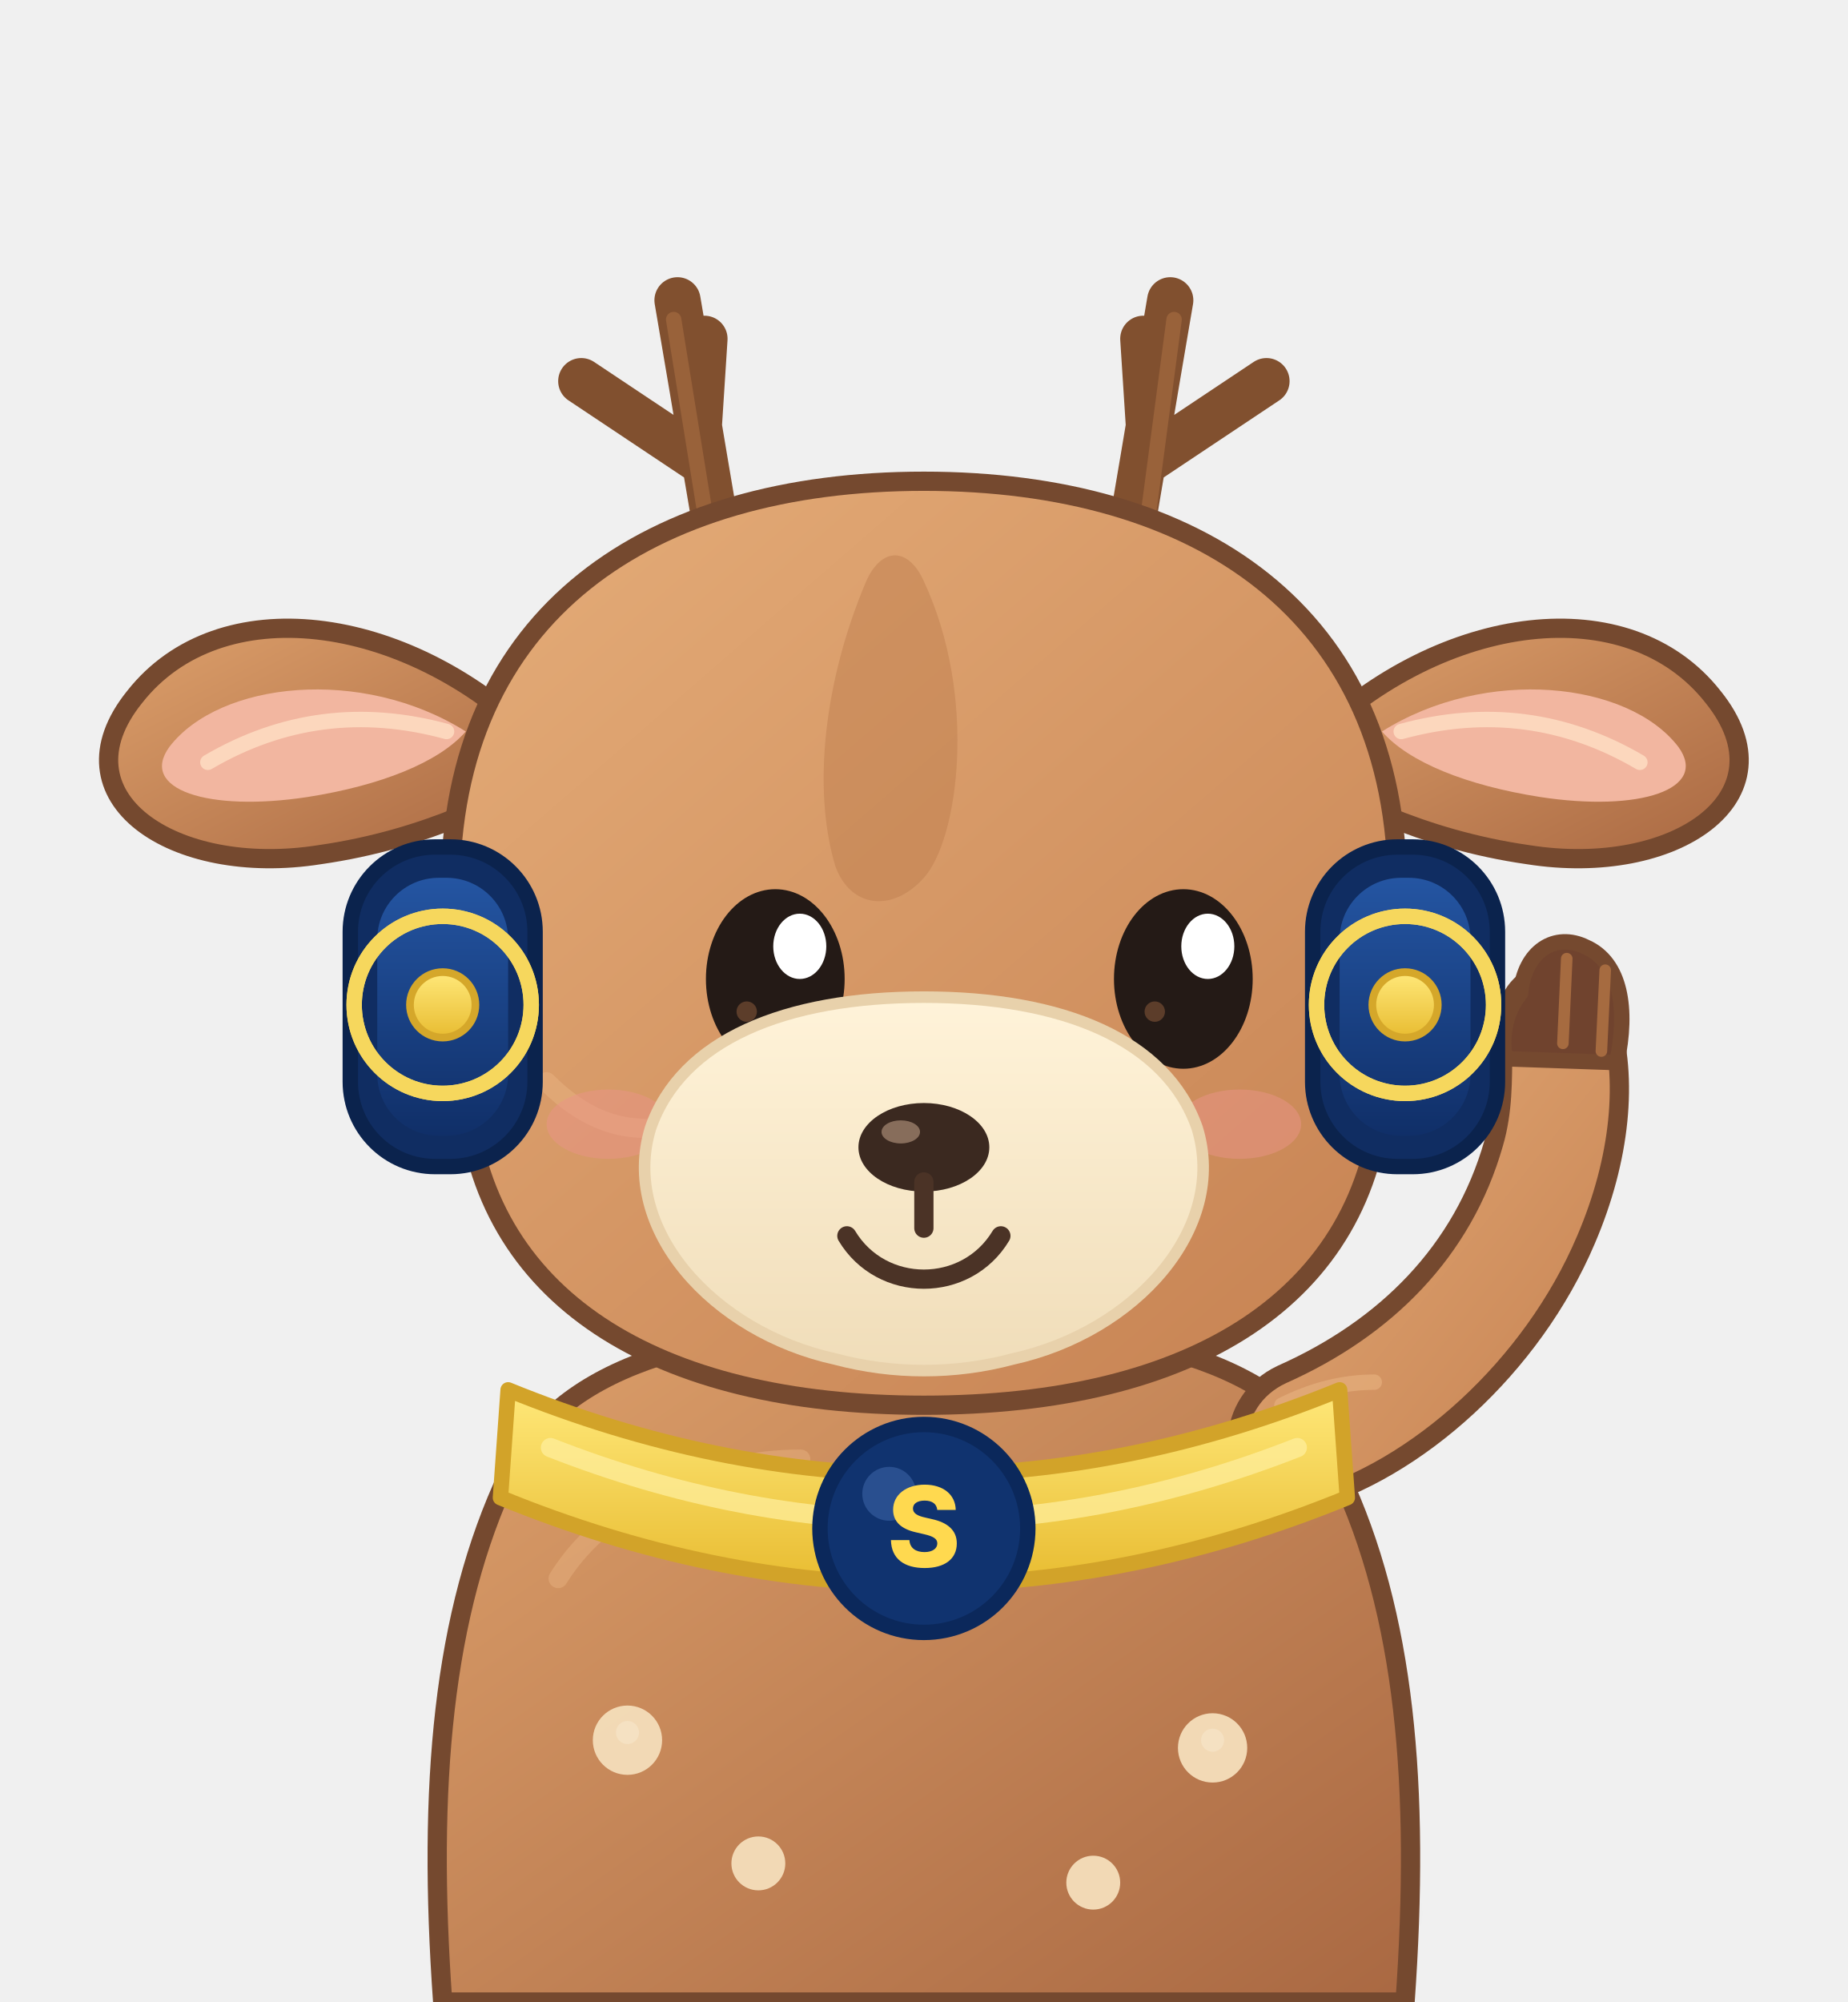
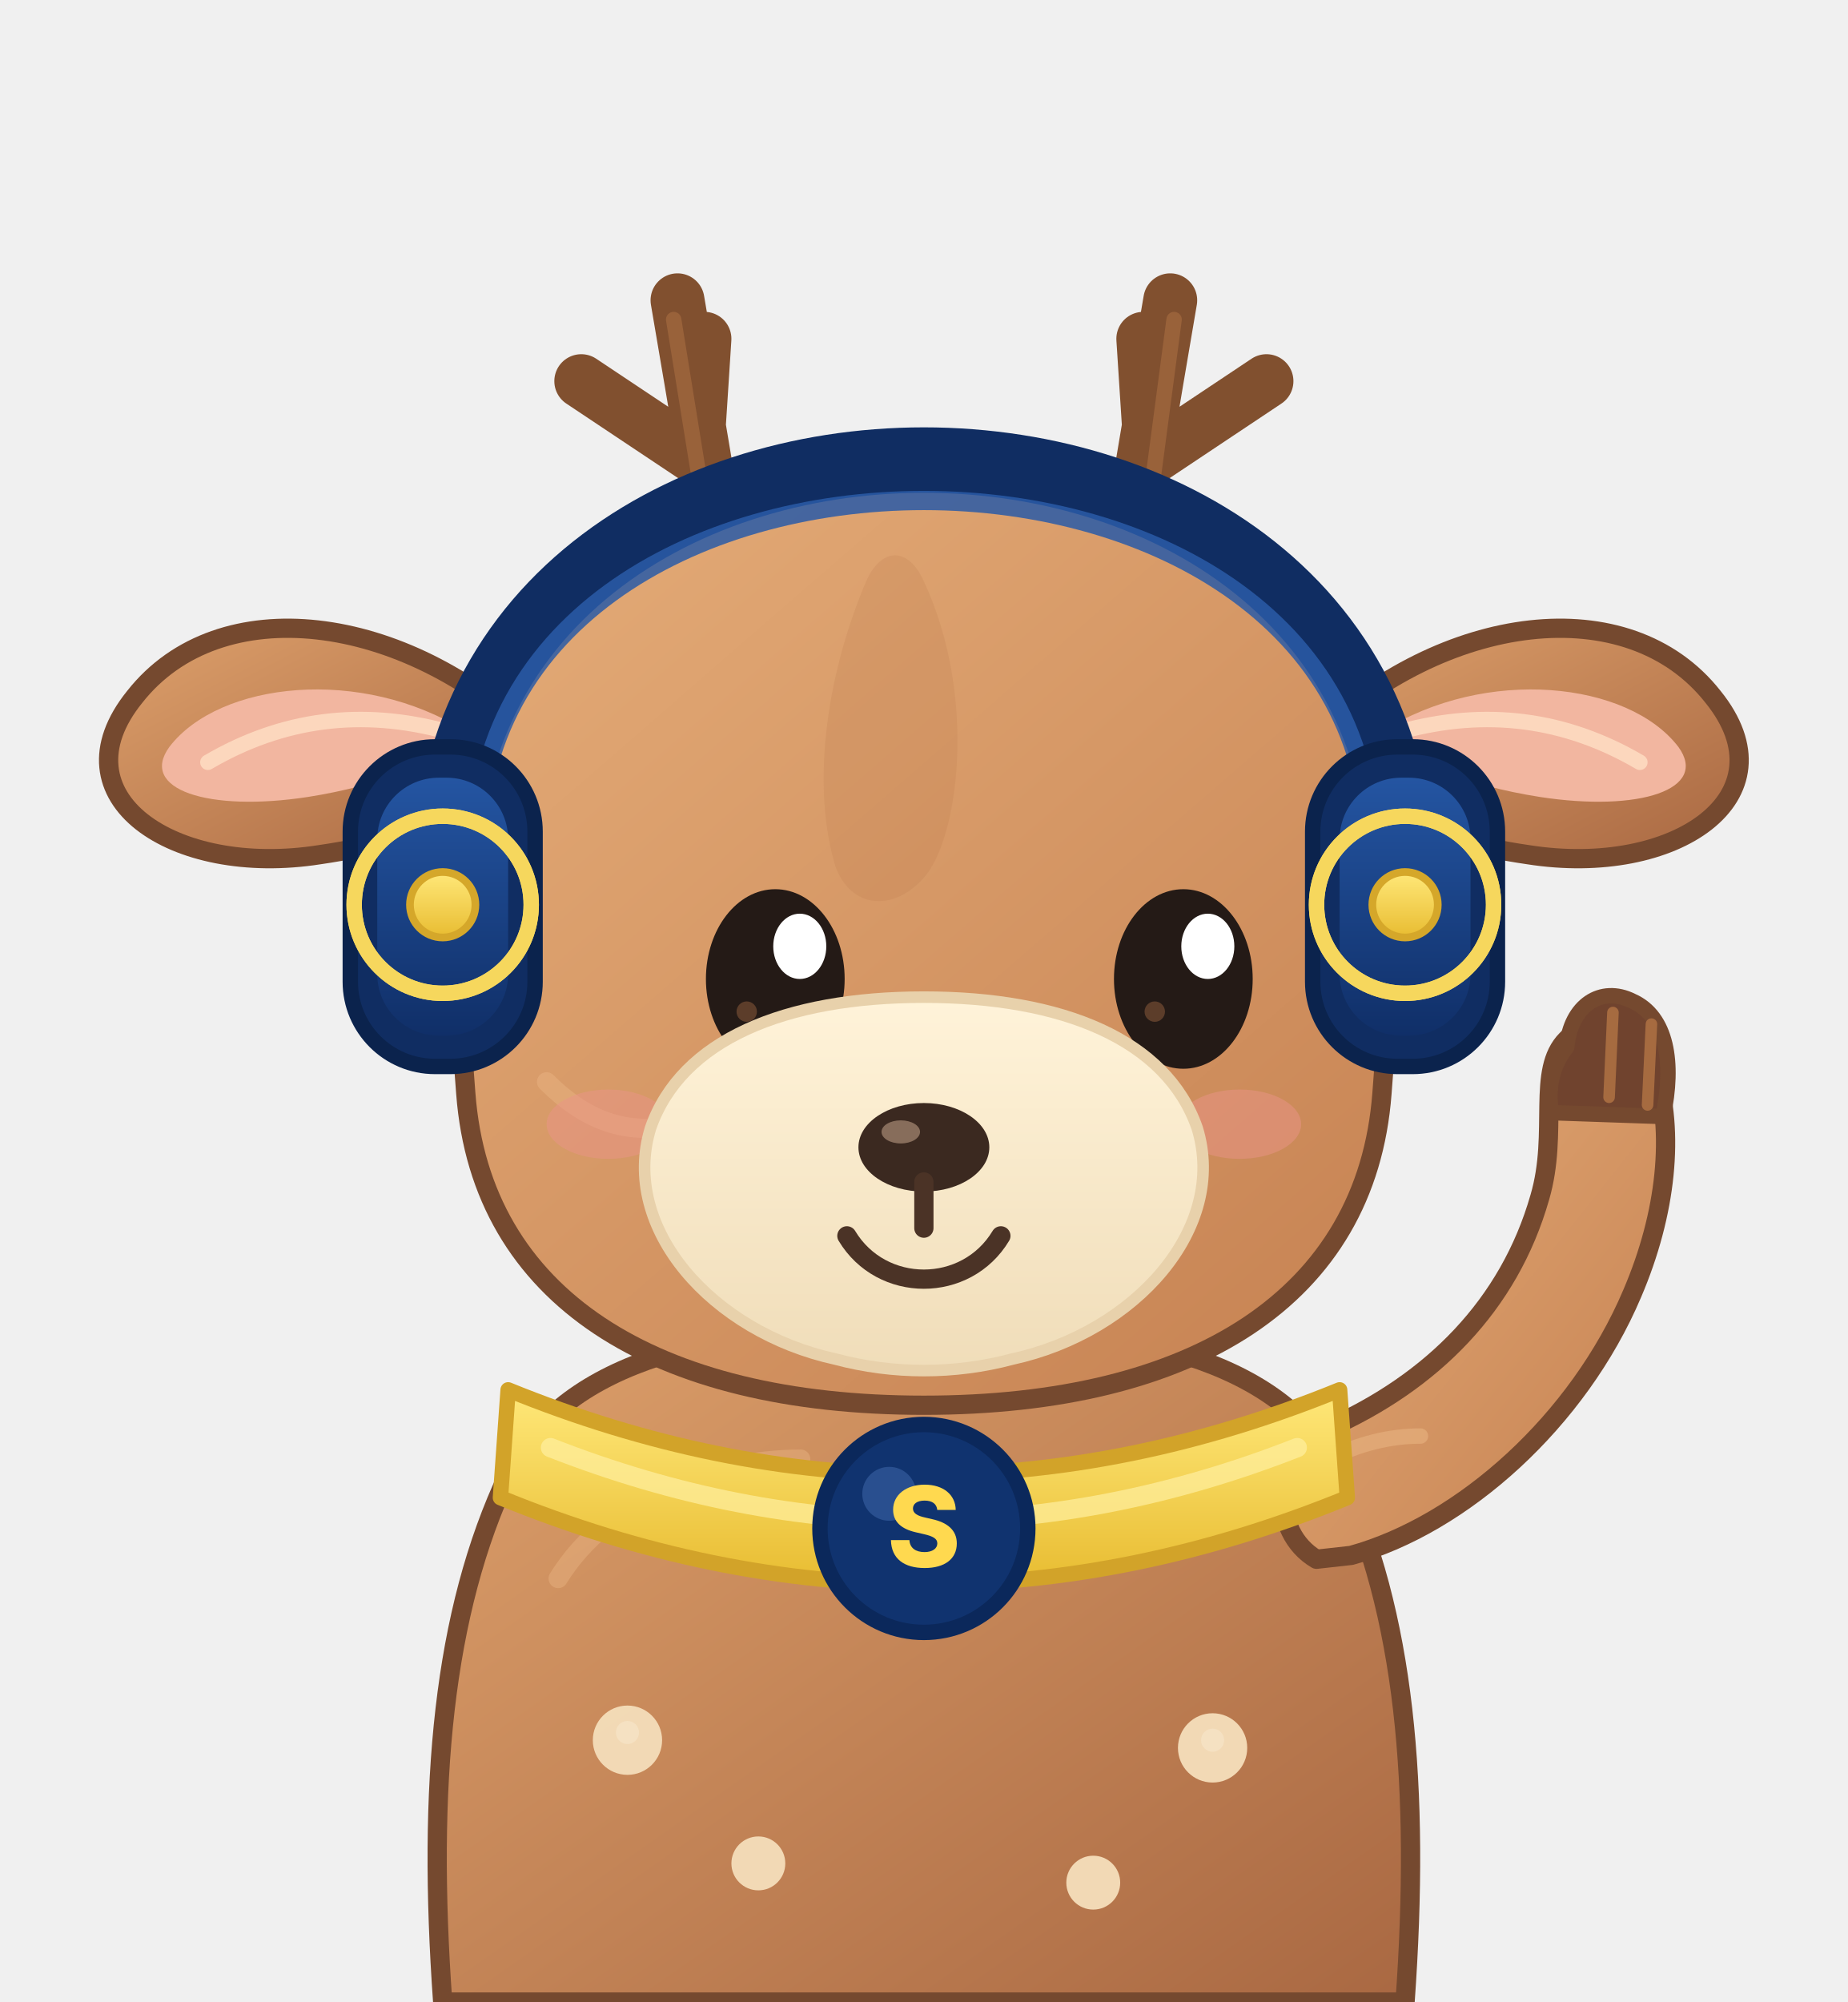
<svg xmlns="http://www.w3.org/2000/svg" viewBox="0 0 480 520" role="img" aria-labelledby="mascot-title mascot-desc" data-state="listening" focusable="false">
  <defs>
    <linearGradient id="fur" x1="0" y1="0" x2="1" y2="1">
      <stop offset="0" stop-color="#DDA06B" />
      <stop offset="1" stop-color="#A96842" />
    </linearGradient>
    <linearGradient id="furLight" x1="0" y1="0" x2="0.9" y2="1">
      <stop offset="0" stop-color="#E5AD79" />
      <stop offset="1" stop-color="#C78353" />
    </linearGradient>
    <linearGradient id="navy" x1="0" y1="0" x2="0" y2="1">
      <stop offset="0" stop-color="#2455A2" />
      <stop offset="1" stop-color="#102F68" />
    </linearGradient>
    <linearGradient id="gold" x1="0" y1="0" x2="0" y2="1">
      <stop offset="0" stop-color="#FFE879" />
      <stop offset="1" stop-color="#E8BC31" />
    </linearGradient>
    <linearGradient id="muzzle" x1="0" y1="0" x2="0" y2="1">
      <stop offset="0" stop-color="#FFF3D9" />
      <stop offset="1" stop-color="#F0DDB9" />
    </linearGradient>
    <filter id="softShadow" x="-30%" y="-30%" width="160%" height="170%">
      <feGaussianBlur stdDeviation="7" />
    </filter>
    <style>
      .mascot-float { transform-box: fill-box; transform-origin: center; animation: mascot-bob 4s ease-in-out infinite; }
      .eyes { transform-box: fill-box; transform-origin: center; animation: blink 5.2s infinite; }
      .wave-arm { transform-box: view-box; transform-origin: 352px 385px; }
      .mouth-open, .thinking-bubble, .listen-rings, .success-mark, .success-sparkles { opacity: 0; }
      .mouth-smile { opacity: 1; }
      .pupils { transition: transform .25s ease; }
      .listen-rings circle { fill: none; stroke: #F6D75D; stroke-width: 4; transform-box: fill-box; transform-origin: center; }
      .thinking-dots circle { animation: dot-bounce 1.05s ease-in-out infinite; transform-box: fill-box; transform-origin: center; }
      .thinking-dots circle:nth-child(2) { animation-delay: .14s; }
      .thinking-dots circle:nth-child(3) { animation-delay: .28s; }
      .success-sparkles path { transform-box: fill-box; transform-origin: center; animation: sparkle 1.4s ease-in-out infinite; }
      [data-state="speaking"] .mouth-smile { opacity: 0; }
      [data-state="speaking"] .mouth-open { opacity: 1; animation: talk-mouth .34s ease-in-out infinite alternate; transform-box: fill-box; transform-origin: center; }
      [data-state="speaking"] .mascot-float { animation-duration: 1.4s; }
      [data-state="listening"] .listen-rings { opacity: 1; }
      [data-state="listening"] .listen-rings circle { animation: listen-pulse 1.7s ease-out infinite; }
      [data-state="listening"] .listen-rings circle:nth-child(2) { animation-delay: .55s; }
      [data-state="listening"] .pupils { transform: translateY(2px) scale(1.06); }
      [data-state="thinking"] .thinking-bubble { opacity: 1; }
      [data-state="thinking"] .pupils { transform: translate(-3px,-5px); }
      [data-state="thinking"] .mascot-float { animation-duration: 3s; }
      [data-state="greeting"] .wave-arm { animation: wave 1.1s ease-in-out infinite; }
      [data-state="success"] .success-mark, [data-state="success"] .success-sparkles { opacity: 1; }
      [data-state="success"] .success-mark { animation: pop-in .42s cubic-bezier(.2,1.5,.4,1) both; transform-box: fill-box; transform-origin: center; }
      [data-state="success"] .success-sparkles path { animation-duration: .9s; }
      [data-state="success"] .mouth-smile { stroke-width: 5.5; }
      @keyframes mascot-bob { 0%,100% { transform: translateY(0); } 50% { transform: translateY(-4px); } }
      @keyframes blink { 0%, 43%, 46%, 82%, 85%, 100% { transform: scaleY(1); } 44.5%, 83.5% { transform: scaleY(.08); } }
      @keyframes talk-mouth { from { transform: scaleY(.45) scaleX(.88); } to { transform: scaleY(1.12) scaleX(1.04); } }
      @keyframes wave { 0%,100% { transform: rotate(0deg); } 25% { transform: rotate(-11deg); } 55% { transform: rotate(7deg); } 78% { transform: rotate(-8deg); } }
      @keyframes listen-pulse { 0% { transform: scale(.72); opacity: .9; } 100% { transform: scale(1.55); opacity: 0; } }
      @keyframes dot-bounce { 0%,60%,100% { transform: translateY(0); opacity: .6; } 30% { transform: translateY(-5px); opacity: 1; } }
      @keyframes pop-in { from { transform: scale(.2) rotate(-18deg); } to { transform: scale(1) rotate(0); } }
      @keyframes sparkle { 0%,100% { transform: scale(.75) rotate(0); opacity: .55; } 50% { transform: scale(1.12) rotate(12deg); opacity: 1; } }
      @media (prefers-reduced-motion: reduce) {
        *, *::before, *::after { animation-duration: .01ms !important; animation-iteration-count: 1 !important; transition-duration: .01ms !important; }
      }
    </style>
  </defs>
  <ellipse cx="240" cy="497" rx="119" ry="12" fill="#132B52" opacity=".13" filter="url(#softShadow)" />
  <g class="mascot-float">
-     <g fill="none" stroke="#81502F" stroke-width="12" stroke-linecap="round" stroke-linejoin="round">
+     <g fill="none" stroke="#81502F" stroke-width="14" stroke-linecap="round" stroke-linejoin="round">
      <path d="M190 160 C185 132 181 107 176 78 M181 119 L151 99 M181 119 L183 88" />
      <path d="M290 160 C295 132 299 107 304 78 M299 119 L329 99 M299 119 L297 88" />
    </g>
    <g fill="none" stroke="#A66B40" stroke-width="4" stroke-linecap="round" opacity=".65">
      <path d="M186 151 L175 83 M296 151 L305 83" />
    </g>
    <g>
      <path d="M139 192 C105 159 57 153 35 181 C14 207 45 228 83 222 C111 218 132 207 145 199Z" fill="url(#fur)" stroke="#75492F" stroke-width="5" />
      <path d="M341 192 C375 159 423 153 445 181 C466 207 435 228 397 222 C369 218 348 207 335 199Z" fill="url(#fur)" stroke="#75492F" stroke-width="5" />
      <path d="M121 190 C94 173 57 177 44 194 C36 205 54 211 80 207 C99 204 114 198 121 190Z" fill="#F2B6A0" />
      <path d="M359 190 C386 173 423 177 436 194 C444 205 426 211 400 207 C381 204 366 198 359 190Z" fill="#F2B6A0" />
      <path d="M116 190 Q83 181 54 198 M364 190 Q397 181 426 198" fill="none" stroke="#FFE0C4" stroke-width="4" stroke-linecap="round" opacity=".8" />
    </g>
-     <path d="M127 255 C120 112 360 112 353 255" fill="none" stroke="#102D62" stroke-width="25" stroke-linecap="round" />
-     <path d="M132 246 C130 132 350 132 348 246" fill="none" stroke="#2A5BA7" stroke-width="8" stroke-linecap="round" opacity=".9" />
    <path d="M132 383 C145 356 179 344 240 344 C301 344 335 356 348 383 C365 419 369 464 365 520 H115 C111 464 115 419 132 383Z" fill="url(#fur)" stroke="#75492F" stroke-width="5" stroke-linejoin="round" />
    <path d="M145 410 C158 389 185 379 208 379" fill="none" stroke="#E9B27F" stroke-width="5" stroke-linecap="round" opacity=".48" />
    <g fill="#F5DDBA" opacity=".95">
      <circle cx="163" cy="452" r="9" />
      <circle cx="197" cy="484" r="7" />
      <circle cx="315" cy="454" r="9" />
      <circle cx="284" cy="489" r="7" />
    </g>
    <g fill="#F7E5C9" opacity=".65">
      <circle cx="163" cy="450" r="3" />
      <circle cx="315" cy="452" r="3" />
    </g>
-     <g transform="translate(18 0)">
+     <g transform="translate(30 14)">
      <g class="wave-arm">
        <path d="M321 390 C350 382 380 355 394 322 C403 301 405 280 400 264 C397 252 385 248 377 256 C369 264 375 280 370 297 C362 325 342 345 315 357 C300 364 300 384 312 391Z" fill="url(#furLight)" stroke="#75492F" stroke-width="5" stroke-linejoin="round" />
        <path d="M377 258 C378 247 386 242 394 246 C403 250 405 262 402 276 L373 275 C372 269 373 263 377 258Z" fill="#70432E" stroke="#75492F" stroke-width="4" stroke-linejoin="round" />
        <path d="M389 249 L388 271 M399 252 L398 273" stroke="#A66B40" stroke-width="3" stroke-linecap="round" />
        <path d="M315 365 Q327 359 339 359" fill="none" stroke="#E6B17E" stroke-width="4" stroke-linecap="round" opacity=".65" />
      </g>
    </g>
    <path d="M117 231 C117 159 169 125 240 125 C311 125 363 159 363 231 L359 284 C355 337 310 365 240 365 C170 365 125 337 121 284Z" fill="url(#furLight)" stroke="#75492F" stroke-width="5" stroke-linejoin="round" />
-     <path d="M225 151 C214 177 211 205 217 225 C221 236 232 237 240 228 C249 218 254 181 240 151 C236 142 229 142 225 151Z" fill="#B9794B" opacity=".42" />
+     <path d="M225 151 C214 177 211 205 217 225 C221 236 232 237 240 228 C249 218 254 181 240 151 C236 142 229 142 225 151Z" fill="#B9794B" opacity=".2" />
+     <path d="M116 238 C106 80 374 80 364 238" fill="none" stroke="#102D62" stroke-width="17" stroke-linecap="round" />
+     <path d="M124 226 C118 98 362 98 356 226" fill="none" stroke="#2A5BA7" stroke-width="5" stroke-linecap="round" opacity=".85" />
    <path d="M142 281 C153 292 164 295 177 292" fill="none" stroke="#E8B180" stroke-width="5" stroke-linecap="round" opacity=".55" />
    <ellipse cx="158" cy="292" rx="16" ry="9" fill="#E99488" opacity=".5" />
    <ellipse cx="322" cy="292" rx="16" ry="9" fill="#E99488" opacity=".5" />
    <g>
-       <rect x="91" y="220" width="48" height="83" rx="22" fill="#102D62" stroke="#0B234D" stroke-width="4" />
-       <rect x="98" y="228" width="34" height="67" rx="16" fill="url(#navy)" />
-       <circle cx="115" cy="261" r="8.5" fill="url(#gold)" stroke="#D5A72A" stroke-width="2" />
-       <rect x="341" y="220" width="48" height="83" rx="22" fill="#102D62" stroke="#0B234D" stroke-width="4" />
-       <rect x="348" y="228" width="34" height="67" rx="16" fill="url(#navy)" />
-       <circle cx="365" cy="261" r="8.5" fill="url(#gold)" stroke="#D5A72A" stroke-width="2" />
+       <rect x="91" y="194" width="48" height="83" rx="22" fill="#102D62" stroke="#0B234D" stroke-width="4" />
+       <rect x="98" y="202" width="34" height="67" rx="16" fill="url(#navy)" />
+       <circle cx="115" cy="235" r="8.5" fill="url(#gold)" stroke="#D5A72A" stroke-width="2" />
+       <rect x="341" y="194" width="48" height="83" rx="22" fill="#102D62" stroke="#0B234D" stroke-width="4" />
+       <rect x="348" y="202" width="34" height="67" rx="16" fill="url(#navy)" />
+       <circle cx="365" cy="235" r="8.5" fill="url(#gold)" stroke="#D5A72A" stroke-width="2" />
      <g class="listen-rings">
-         <circle cx="115" cy="261" r="23" />
-         <circle cx="115" cy="261" r="23" />
-         <circle cx="365" cy="261" r="23" />
-         <circle cx="365" cy="261" r="23" />
+         <circle cx="115" cy="235" r="23" />
+         <circle cx="115" cy="235" r="23" />
+         <circle cx="365" cy="235" r="23" />
+         <circle cx="365" cy="235" r="23" />
      </g>
    </g>
    <g class="eyes">
      <g class="pupils">
        <ellipse cx="190" cy="238" rx="17" ry="22" fill="#241A16" />
        <ellipse cx="290" cy="238" rx="17" ry="22" fill="#241A16" />
        <ellipse cx="196" cy="230" rx="6.5" ry="8" fill="#FFFFFF" />
        <ellipse cx="296" cy="230" rx="6.5" ry="8" fill="#FFFFFF" />
        <circle cx="183" cy="246" r="2.5" fill="#8B5A3B" opacity=".55" />
        <circle cx="283" cy="246" r="2.5" fill="#8B5A3B" opacity=".55" />
      </g>
    </g>
    <path d="M169 293 C177 270 204 259 240 259 C276 259 303 270 311 293 C319 319 295 346 263 353 C248 357 232 357 217 353 C185 346 161 319 169 293Z" fill="url(#muzzle)" stroke="#E8D1AB" stroke-width="3" />
    <ellipse cx="240" cy="298" rx="17" ry="11.5" fill="#3B2920" />
    <ellipse cx="234" cy="294" rx="5" ry="3" fill="#A78A74" opacity=".7" />
    <path d="M240 307 L240 319" stroke="#4B3326" stroke-width="5" stroke-linecap="round" />
    <path class="mouth-smile" d="M220 321 C229 336 251 336 260 321" fill="none" stroke="#4B3326" stroke-width="5" stroke-linecap="round" />
    <g class="mouth-open">
      <ellipse cx="240" cy="326" rx="15" ry="17" fill="#4B2524" />
      <path d="M228 333 Q240 342 252 333 Q249 343 240 343 Q231 343 228 333Z" fill="#E97978" />
      <path d="M230 319 Q240 315 250 319" fill="none" stroke="#6D4033" stroke-width="2.5" stroke-linecap="round" />
    </g>
    <path d="M132 361 Q240 405 348 361 L350 389 Q240 434 130 389Z" fill="url(#gold)" stroke="#D2A329" stroke-width="4" stroke-linejoin="round" />
    <path d="M143 376 Q240 414 337 376" fill="none" stroke="#FFF0A0" stroke-width="5" stroke-linecap="round" opacity=".7" />
    <circle cx="240" cy="397" r="27" fill="#10336F" stroke="#0B285B" stroke-width="4" />
    <circle cx="231" cy="388" r="7" fill="#4772B6" opacity=".45" />
    <text x="240" y="407" text-anchor="middle" font-family="system-ui, -apple-system, Segoe UI, sans-serif" font-size="29" font-weight="800" fill="#FFD94F">S</text>
    <g class="thinking-bubble">
      <path d="M356 131 C356 112 371 101 390 101 C409 101 423 113 423 130 C423 147 409 158 391 158 L378 158 L367 168 L369 153 C360 148 356 140 356 131Z" fill="#FFF7DF" stroke="#D7B35B" stroke-width="3" />
      <g class="thinking-dots" fill="#9A6C37">
        <circle cx="377" cy="130" r="4.2" />
        <circle cx="391" cy="130" r="4.2" />
        <circle cx="405" cy="130" r="4.2" />
      </g>
    </g>
    <g class="success-mark">
      <circle cx="392" cy="177" r="28" fill="#2E9B73" stroke="#FFFFFF" stroke-width="5" />
      <path d="M378 177 L388 187 L407 166" fill="none" stroke="#FFFFFF" stroke-width="6" stroke-linecap="round" stroke-linejoin="round" />
    </g>
    <g class="success-sparkles" fill="none" stroke="#E7B938" stroke-width="4" stroke-linecap="round">
      <path d="M345 143 L345 158 M337 150 L353 150" />
      <path d="M430 220 L430 232 M424 226 L436 226" />
      <path d="M363 204 L363 214 M358 209 L368 209" />
    </g>
  </g>
</svg>
